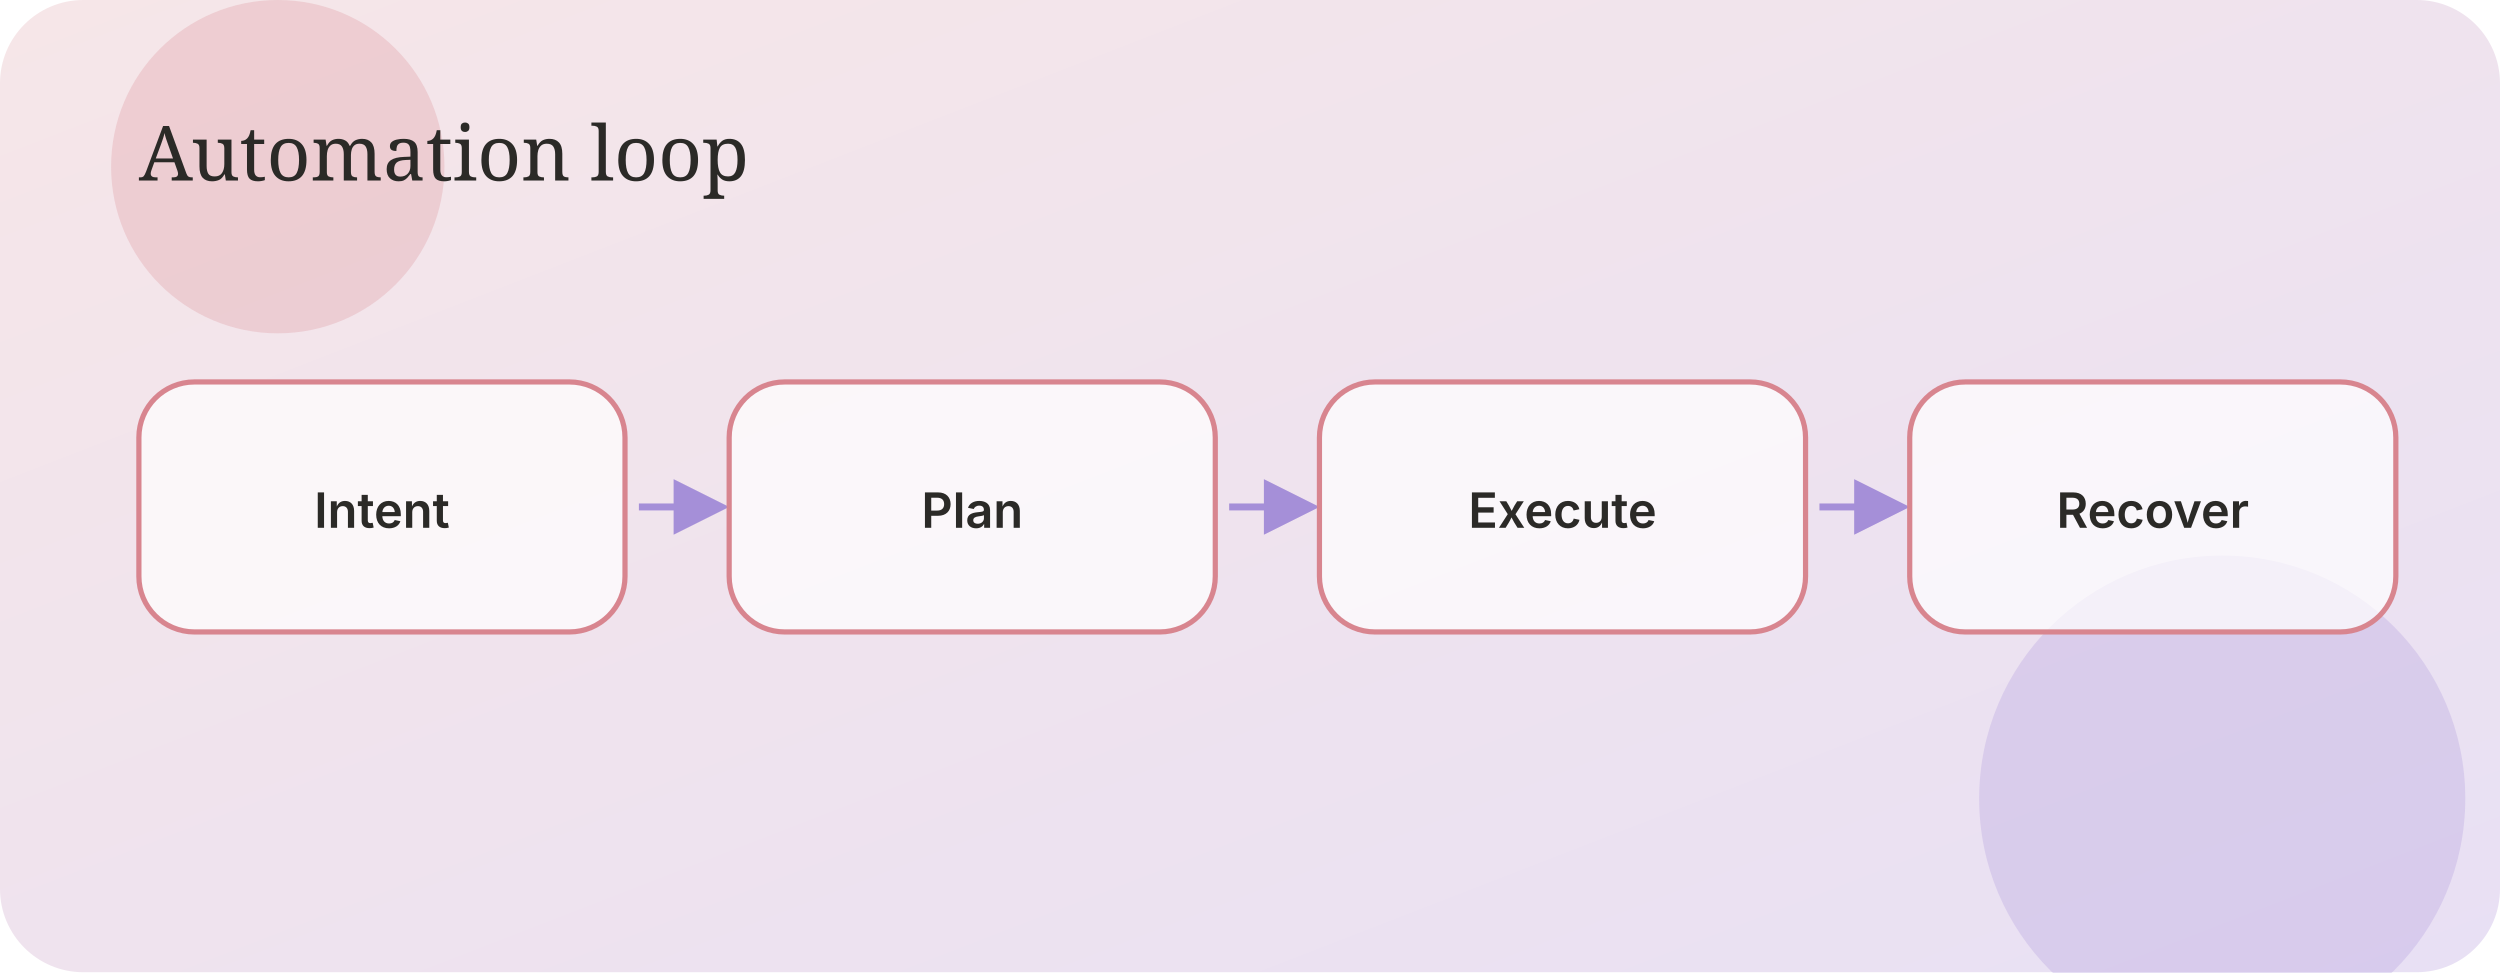
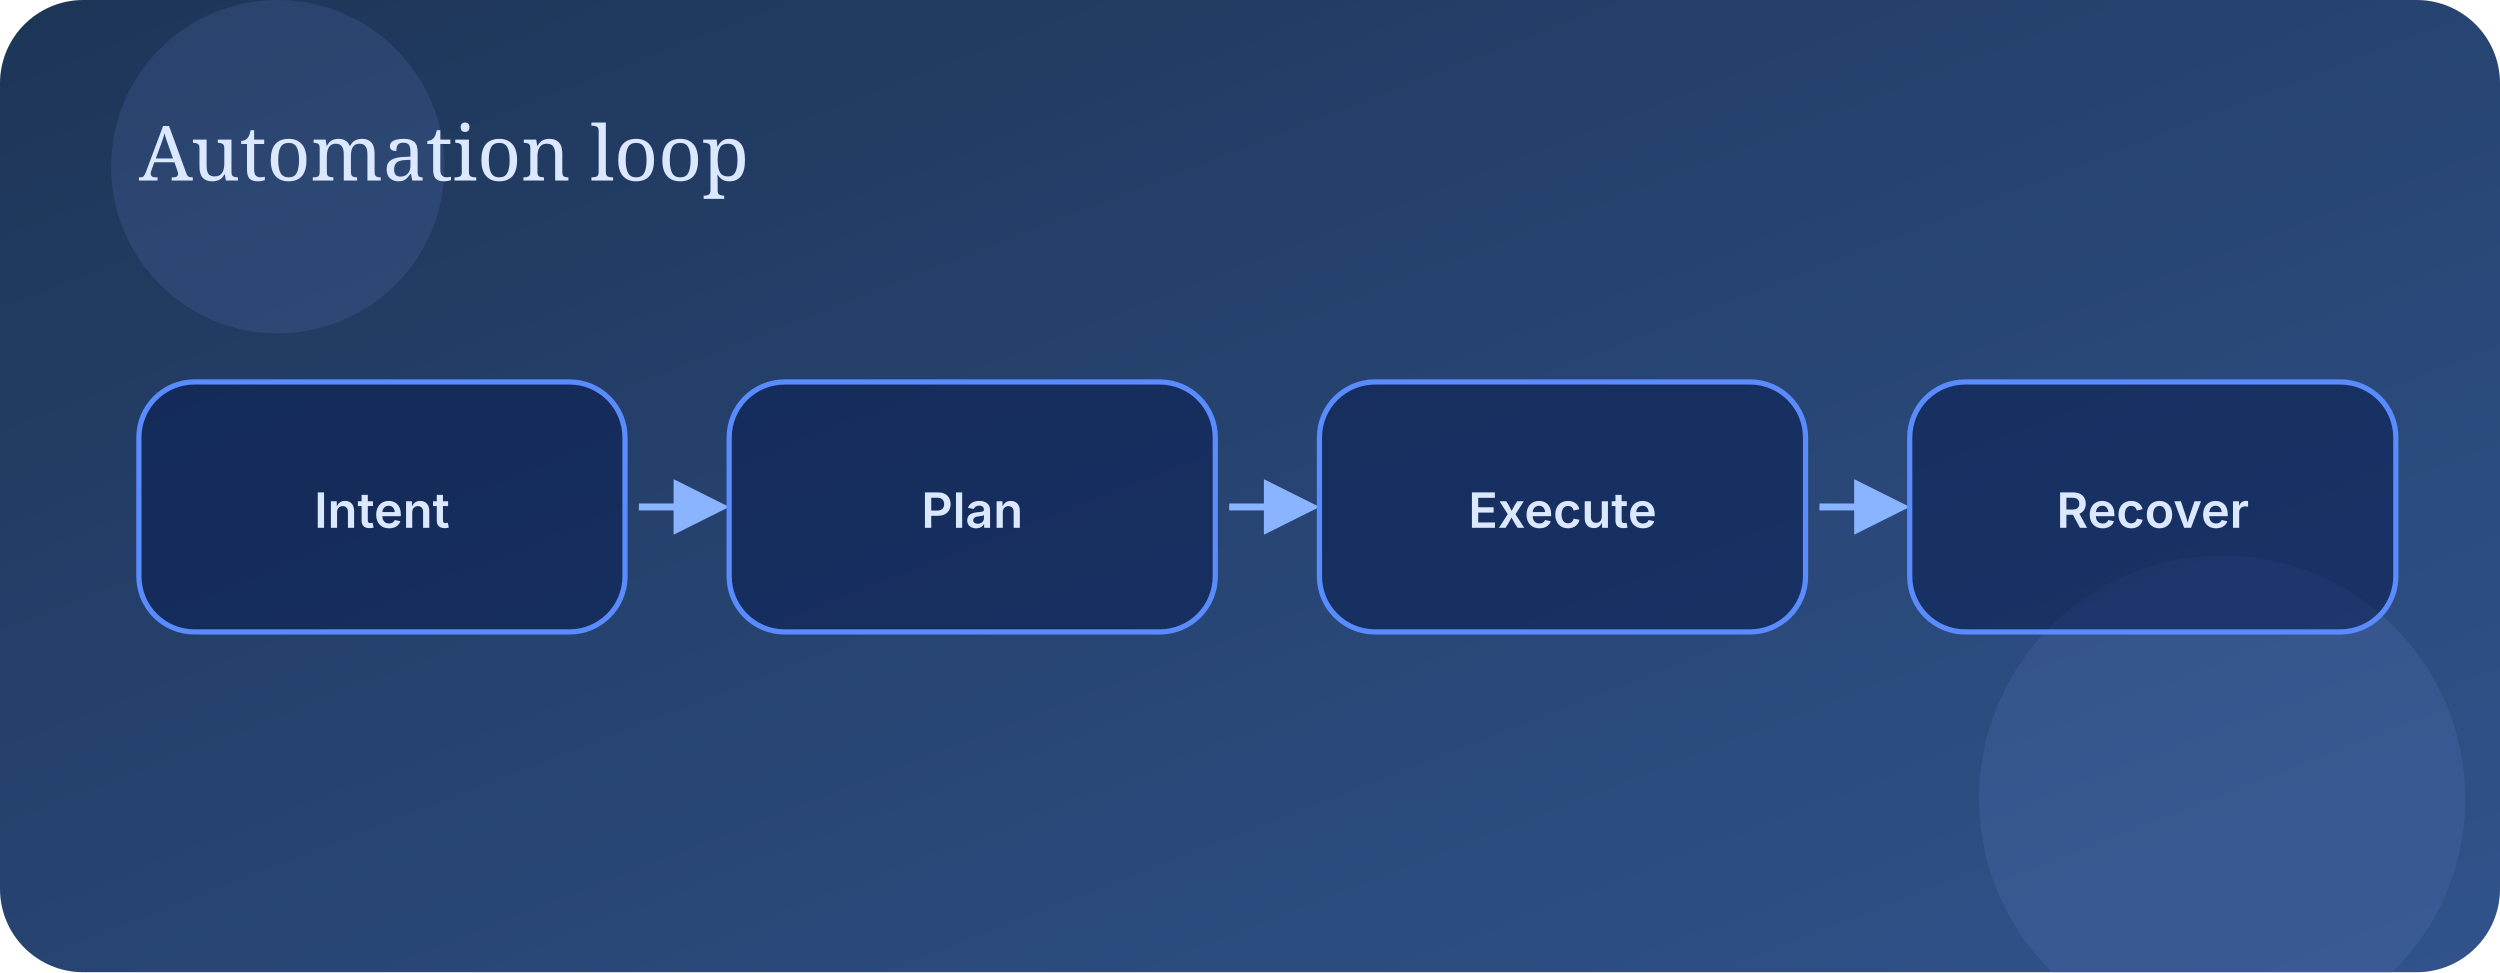
<svg xmlns="http://www.w3.org/2000/svg" viewBox="0 0 720 280" width="720" height="280">
  <defs>
    <linearGradient id="g" x1="0" y1="0" x2="1" y2="1">
-       <stop offset="0" stop-color="#f6e6e8" />
-       <stop offset="1" stop-color="#e8e0f4" />
+       <stop offset="0" stop-color="#1d3557" />
+       <stop offset="1" stop-color="#31538c" />
    </linearGradient>
    <marker id="arr" markerWidth="8" markerHeight="8" refX="6" refY="4" orient="auto">
-       <path d="M0 0 L8 4 L0 8 z" fill="#a58fd8" />
+       <path d="M0 0 L8 4 L0 8 z" fill="#8ab4ff" />
    </marker>
  </defs>
  <rect width="720" height="280" rx="24" fill="url(#g)" />
-   <circle cx="80" cy="48" r="48" fill="rgba(216,133,143,0.25)" />
-   <circle cx="640" cy="230" r="70" fill="rgba(165,143,216,0.25)" />
-   <text x="40" y="52" font-family="Georgia, serif" font-size="22" fill="#2b2a27">Automation loop</text>
-   <rect x="40" y="110" width="140" height="72" rx="16" fill="rgba(255,255,255,0.7)" stroke="#d8858f" stroke-width="1.5" />
-   <text x="110" y="152" text-anchor="middle" font-family="Inter, sans-serif" font-size="14" font-weight="600" fill="#2b2a27">Intent</text>
-   <path d="M184 146 H206" stroke="#a58fd8" stroke-width="2" marker-end="url(#arr)" />
-   <rect x="210" y="110" width="140" height="72" rx="16" fill="rgba(255,255,255,0.7)" stroke="#d8858f" stroke-width="1.5" />
-   <text x="280" y="152" text-anchor="middle" font-family="Inter, sans-serif" font-size="14" font-weight="600" fill="#2b2a27">Plan</text>
-   <path d="M354 146 H376" stroke="#a58fd8" stroke-width="2" marker-end="url(#arr)" />
-   <rect x="380" y="110" width="140" height="72" rx="16" fill="rgba(255,255,255,0.7)" stroke="#d8858f" stroke-width="1.5" />
-   <text x="450" y="152" text-anchor="middle" font-family="Inter, sans-serif" font-size="14" font-weight="600" fill="#2b2a27">Execute</text>
-   <path d="M524 146 H546" stroke="#a58fd8" stroke-width="2" marker-end="url(#arr)" />
-   <rect x="550" y="110" width="140" height="72" rx="16" fill="rgba(255,255,255,0.7)" stroke="#d8858f" stroke-width="1.5" />
-   <text x="620" y="152" text-anchor="middle" font-family="Inter, sans-serif" font-size="14" font-weight="600" fill="#2b2a27">Recover</text>
+   <circle cx="80" cy="48" r="48" fill="rgba(100,130,200,0.18)" />
+   <circle cx="640" cy="230" r="70" fill="rgba(100,130,200,0.18)" />
+   <text x="40" y="52" font-family="Georgia, serif" font-size="22" fill="#dce8ff">Automation loop</text>
+   <rect x="40" y="110" width="140" height="72" rx="16" fill="rgba(10,30,80,0.55)" stroke="#5b8cff" stroke-width="1.5" />
+   <text x="110" y="152" text-anchor="middle" font-family="Inter, sans-serif" font-size="14" font-weight="600" fill="#dce8ff">Intent</text>
+   <path d="M184 146 H206" stroke="#8ab4ff" stroke-width="2" marker-end="url(#arr)" />
+   <rect x="210" y="110" width="140" height="72" rx="16" fill="rgba(10,30,80,0.55)" stroke="#5b8cff" stroke-width="1.5" />
+   <text x="280" y="152" text-anchor="middle" font-family="Inter, sans-serif" font-size="14" font-weight="600" fill="#dce8ff">Plan</text>
+   <path d="M354 146 H376" stroke="#8ab4ff" stroke-width="2" marker-end="url(#arr)" />
+   <rect x="380" y="110" width="140" height="72" rx="16" fill="rgba(10,30,80,0.55)" stroke="#5b8cff" stroke-width="1.5" />
+   <text x="450" y="152" text-anchor="middle" font-family="Inter, sans-serif" font-size="14" font-weight="600" fill="#dce8ff">Execute</text>
+   <path d="M524 146 H546" stroke="#8ab4ff" stroke-width="2" marker-end="url(#arr)" />
+   <rect x="550" y="110" width="140" height="72" rx="16" fill="rgba(10,30,80,0.55)" stroke="#5b8cff" stroke-width="1.5" />
+   <text x="620" y="152" text-anchor="middle" font-family="Inter, sans-serif" font-size="14" font-weight="600" fill="#dce8ff">Recover</text>
</svg>
